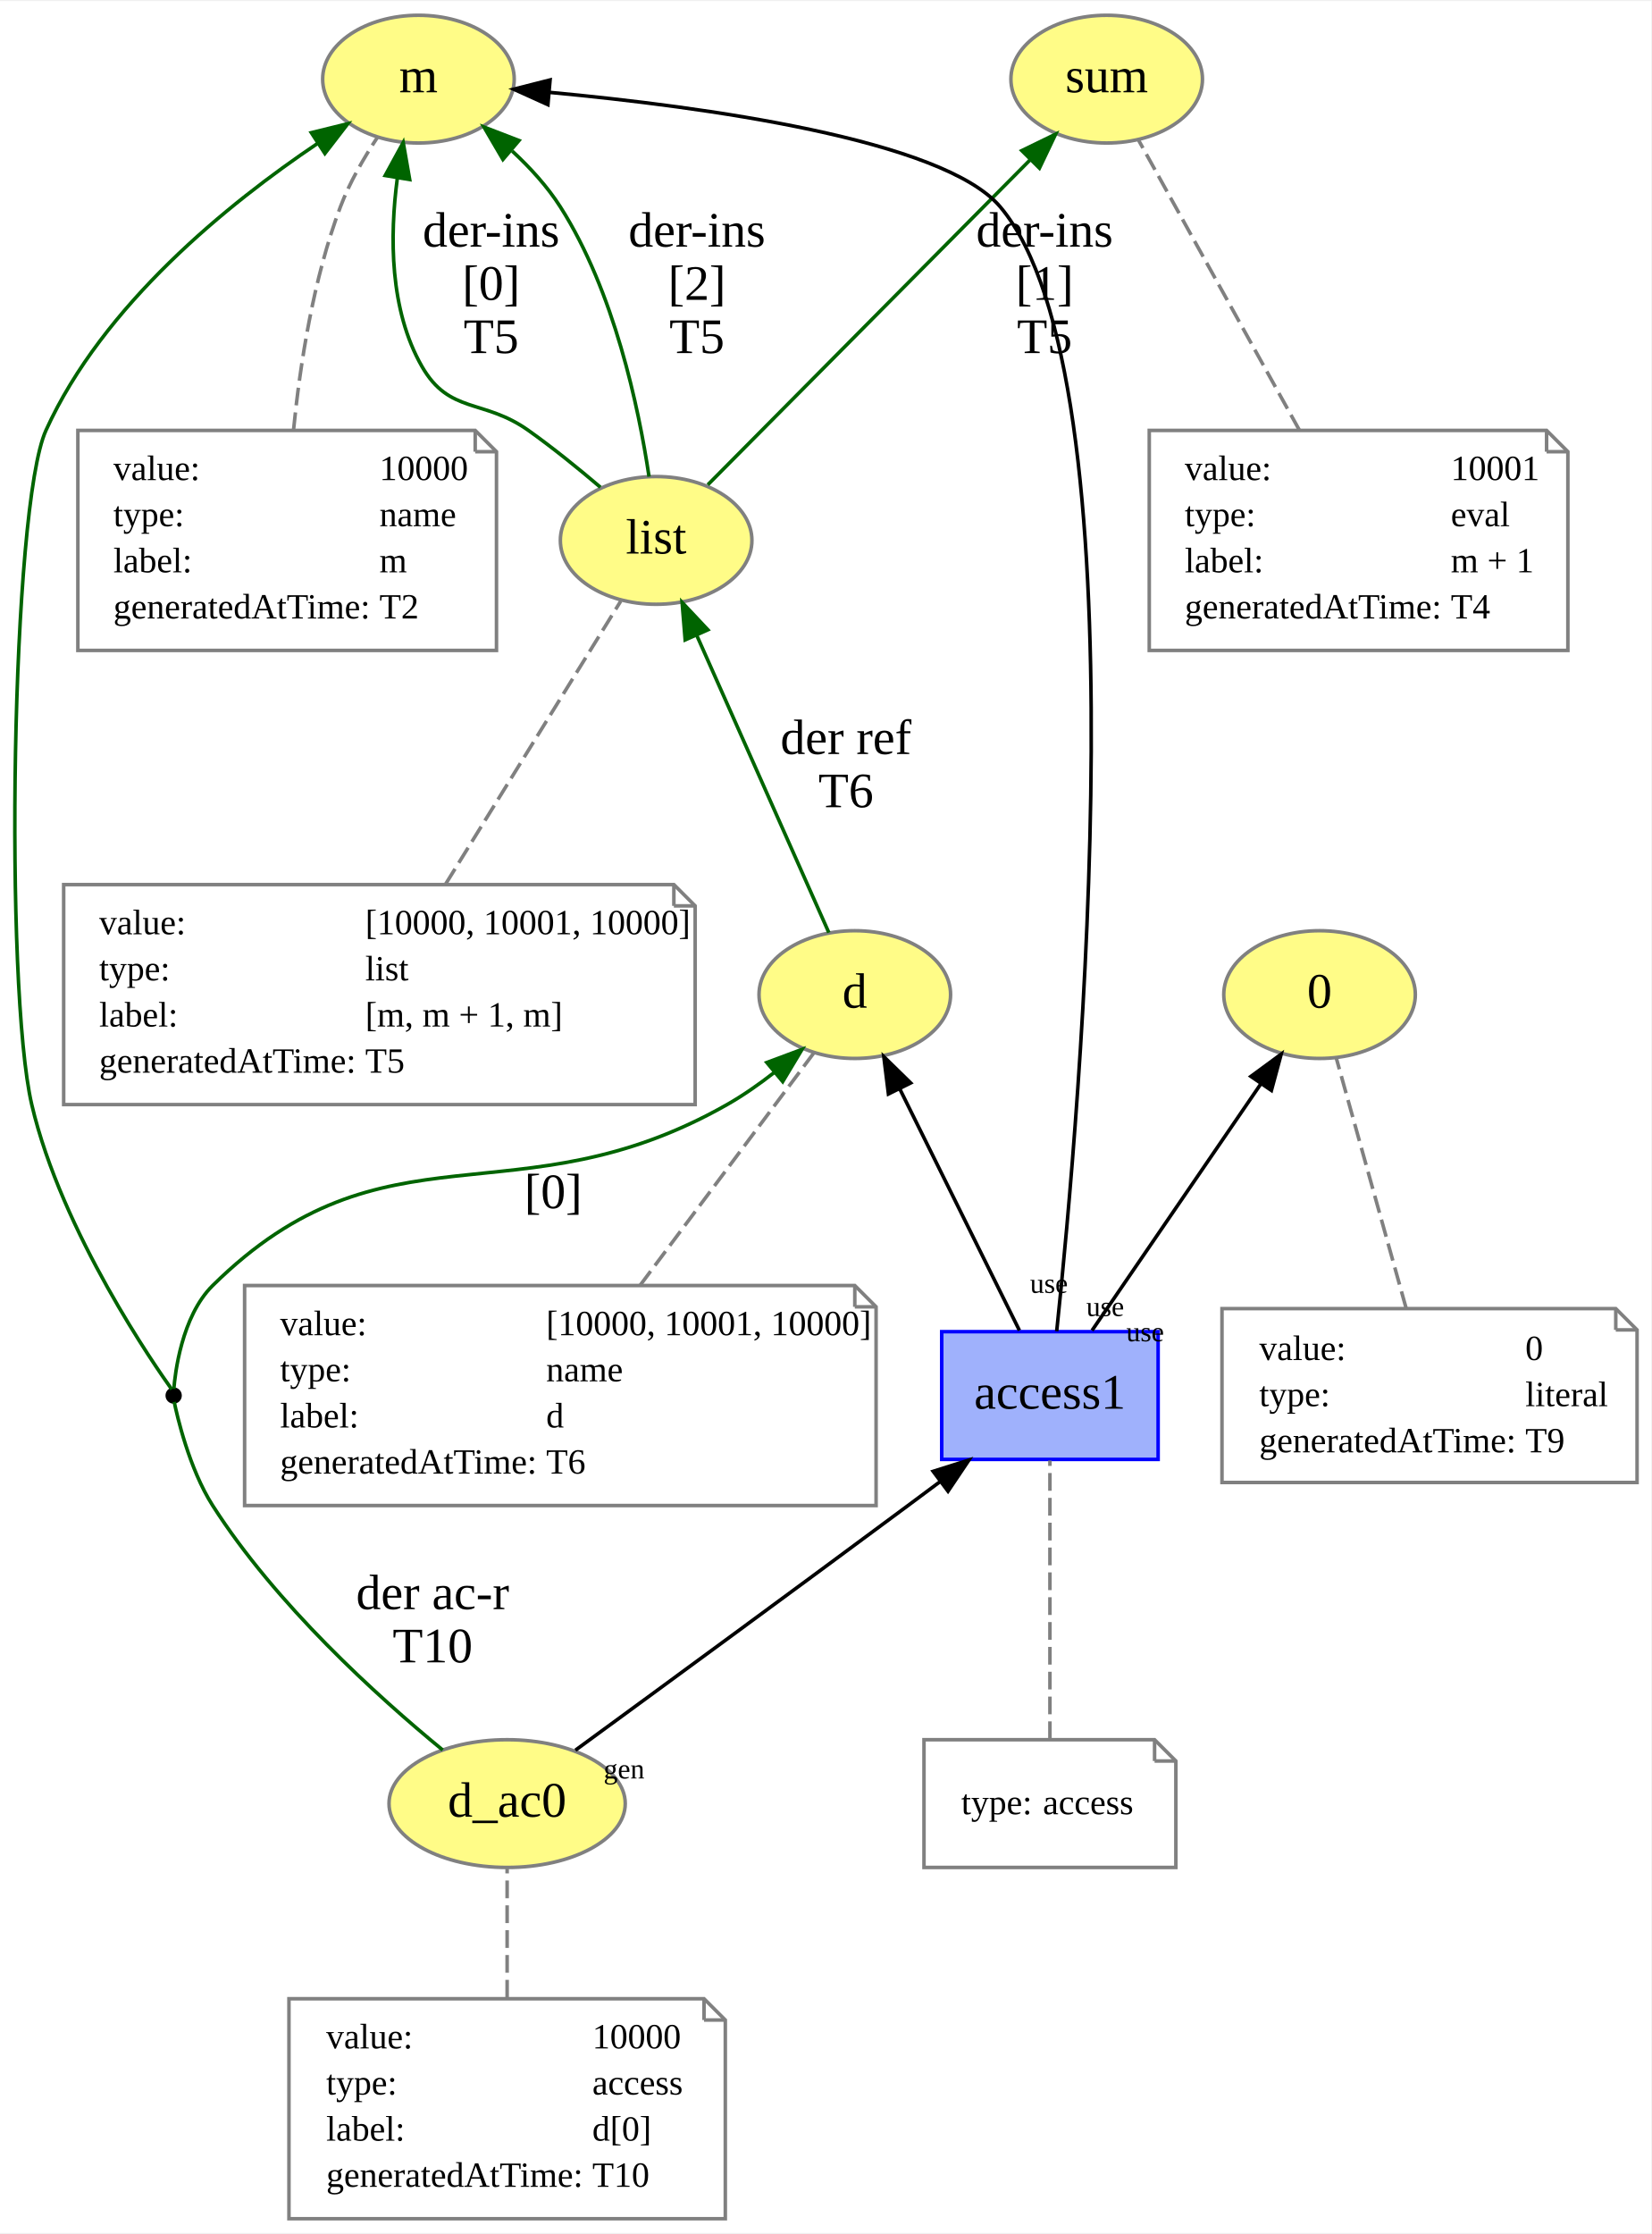
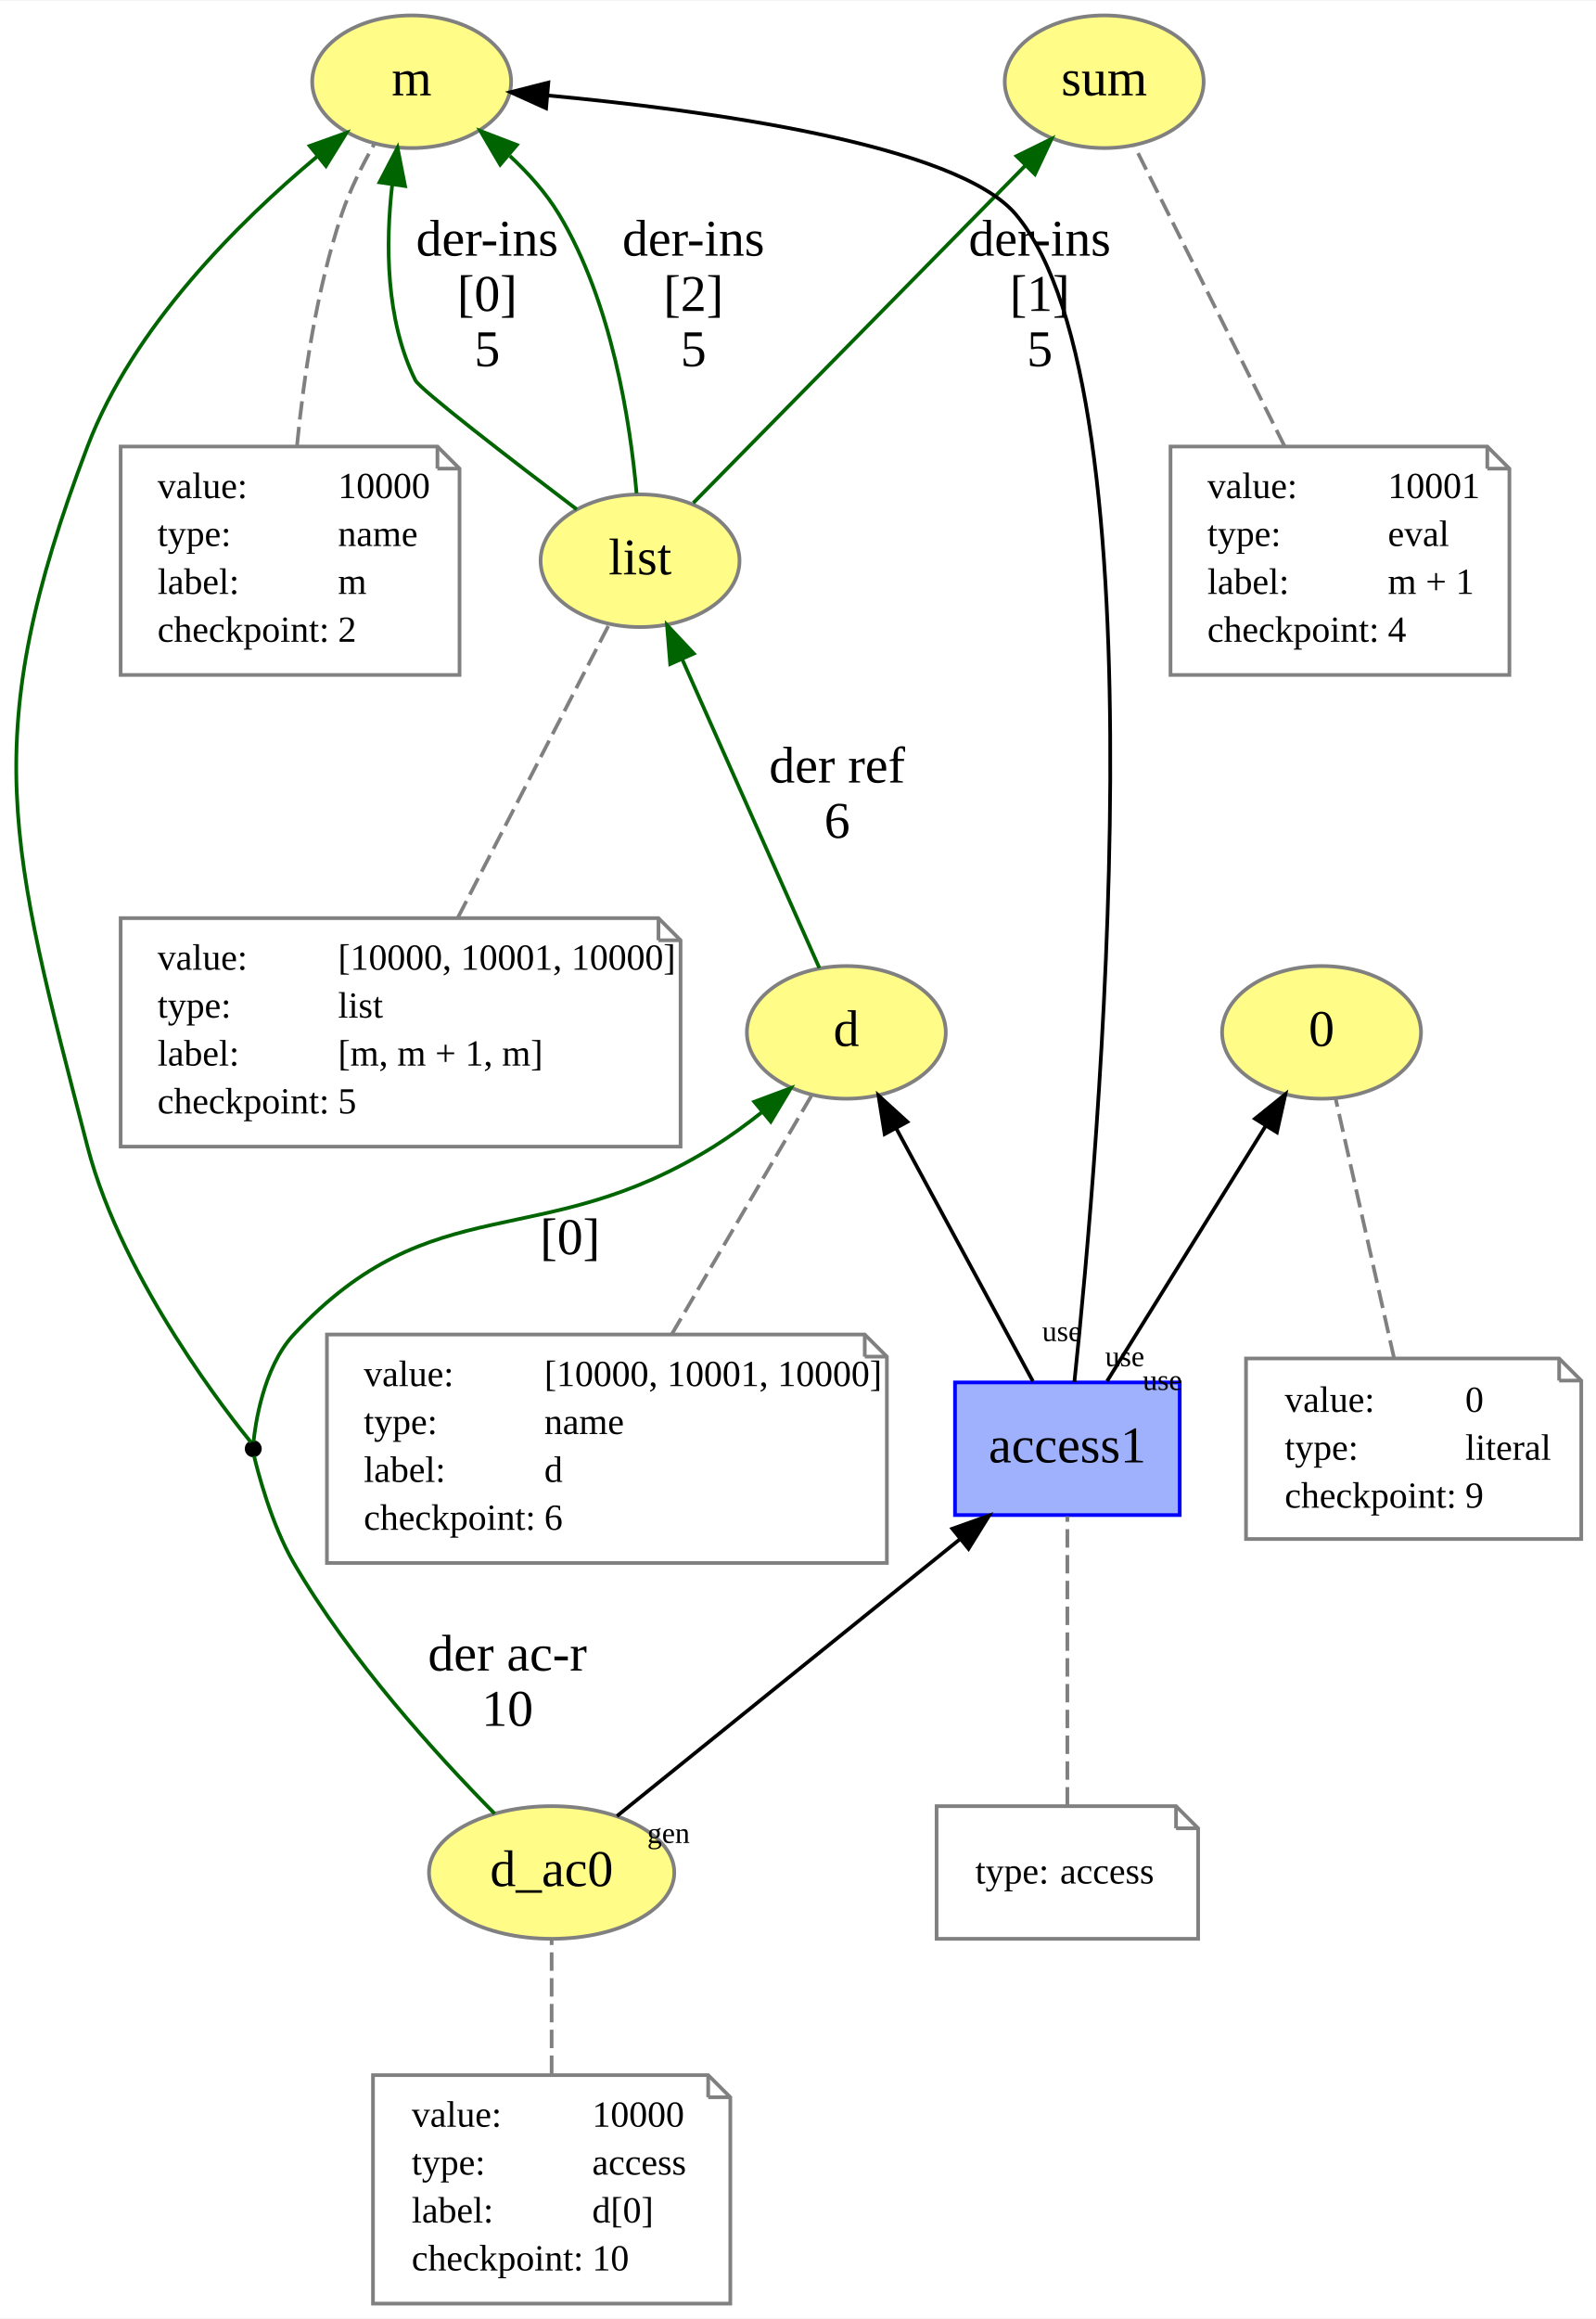
- <svg xmlns="http://www.w3.org/2000/svg" xmlns:xlink="http://www.w3.org/1999/xlink" width="465pt" height="629pt" viewBox="0.00 0.00 465.45 629.00">
+ <svg xmlns="http://www.w3.org/2000/svg" xmlns:xlink="http://www.w3.org/1999/xlink" width="433pt" height="629pt" viewBox="0.00 0.00 433.25 629.00">
  <g id="graph0" class="graph" transform="scale(1 1) rotate(0) translate(4 625)">
-     <polygon fill="white" stroke="none" points="-4,4 -4,-625 461.448,-625 461.448,4 -4,4" />
+     <polygon fill="white" stroke="none" points="-4,4 -4,-625 429.249,-625 429.249,4 -4,4" />
    <g id="node1" class="node">
      <g id="a_node1">
        <a xlink:href="http://example.org/m" xlink:title="m">
-           <ellipse fill="#fffc87" stroke="#808080" cx="113.948" cy="-603" rx="27" ry="18" />
-           <text text-anchor="middle" x="113.948" y="-599.3" font-family="Times New Roman,serif" font-size="14.00">m</text>
+           <ellipse fill="#fffc87" stroke="#808080" cx="107.749" cy="-603" rx="27" ry="18" />
+           <text text-anchor="middle" x="107.749" y="-599.3" font-family="Times New Roman,serif" font-size="14.00">m</text>
        </a>
      </g>
    </g>
    <g id="node2" class="node">
-       <polygon fill="none" stroke="gray" points="129.948,-504 17.948,-504 17.948,-442 135.948,-442 135.948,-498 129.948,-504" />
-       <polyline fill="none" stroke="gray" points="129.948,-504 129.948,-498 " />
-       <polyline fill="none" stroke="gray" points="135.948,-498 129.948,-498 " />
-       <text text-anchor="start" x="27.948" y="-490" font-family="Times New Roman,serif" font-size="10.00">value:</text>
-       <text text-anchor="start" x="102.948" y="-490" font-family="Times New Roman,serif" font-size="10.00">10000</text>
-       <text text-anchor="start" x="27.948" y="-477" font-family="Times New Roman,serif" font-size="10.00">type:</text>
-       <text text-anchor="start" x="102.948" y="-477" font-family="Times New Roman,serif" font-size="10.00">name</text>
-       <text text-anchor="start" x="27.948" y="-464" font-family="Times New Roman,serif" font-size="10.00">label:</text>
-       <text text-anchor="start" x="102.948" y="-464" font-family="Times New Roman,serif" font-size="10.00">m</text>
-       <text text-anchor="start" x="27.948" y="-451" font-family="Times New Roman,serif" font-size="10.00">generatedAtTime:</text>
-       <text text-anchor="start" x="102.948" y="-451" font-family="Times New Roman,serif" font-size="10.00">T2</text>
+       <polygon fill="none" stroke="gray" points="114.749,-504 28.749,-504 28.749,-442 120.749,-442 120.749,-498 114.749,-504" />
+       <polyline fill="none" stroke="gray" points="114.749,-504 114.749,-498 " />
+       <polyline fill="none" stroke="gray" points="120.749,-498 114.749,-498 " />
+       <text text-anchor="start" x="38.749" y="-490" font-family="Times New Roman,serif" font-size="10.00">value:</text>
+       <text text-anchor="start" x="87.749" y="-490" font-family="Times New Roman,serif" font-size="10.00">10000</text>
+       <text text-anchor="start" x="38.749" y="-477" font-family="Times New Roman,serif" font-size="10.00">type:</text>
+       <text text-anchor="start" x="87.749" y="-477" font-family="Times New Roman,serif" font-size="10.00">name</text>
+       <text text-anchor="start" x="38.749" y="-464" font-family="Times New Roman,serif" font-size="10.00">label:</text>
+       <text text-anchor="start" x="87.749" y="-464" font-family="Times New Roman,serif" font-size="10.00">m</text>
+       <text text-anchor="start" x="38.749" y="-451" font-family="Times New Roman,serif" font-size="10.00">checkpoint:</text>
+       <text text-anchor="start" x="87.749" y="-451" font-family="Times New Roman,serif" font-size="10.00">2</text>
    </g>
    <g id="edge1" class="edge">
-       <path fill="none" stroke="gray" stroke-dasharray="5,2" d="M78.736,-504.103C80.582,-522.705 84.332,-546.8 91.948,-567 94.531,-573.85 98.548,-580.798 102.446,-586.678" />
+       <path fill="none" stroke="gray" stroke-dasharray="5,2" d="M76.641,-504.36C78.445,-522.842 81.952,-546.719 88.749,-567 90.946,-573.556 94.326,-580.33 97.629,-586.152" />
    </g>
    <g id="node3" class="node">
      <g id="a_node3">
        <a xlink:href="http://example.org/sum" xlink:title="sum">
-           <ellipse fill="#fffc87" stroke="#808080" cx="307.948" cy="-603" rx="27" ry="18" />
-           <text text-anchor="middle" x="307.948" y="-599.3" font-family="Times New Roman,serif" font-size="14.00">sum</text>
+           <ellipse fill="#fffc87" stroke="#808080" cx="295.749" cy="-603" rx="27" ry="18" />
+           <text text-anchor="middle" x="295.749" y="-599.3" font-family="Times New Roman,serif" font-size="14.00">sum</text>
        </a>
      </g>
    </g>
    <g id="node4" class="node">
-       <polygon fill="none" stroke="gray" points="431.948,-504 319.948,-504 319.948,-442 437.948,-442 437.948,-498 431.948,-504" />
-       <polyline fill="none" stroke="gray" points="431.948,-504 431.948,-498 " />
-       <polyline fill="none" stroke="gray" points="437.948,-498 431.948,-498 " />
-       <text text-anchor="start" x="329.948" y="-490" font-family="Times New Roman,serif" font-size="10.00">value:</text>
-       <text text-anchor="start" x="404.948" y="-490" font-family="Times New Roman,serif" font-size="10.00">10001</text>
-       <text text-anchor="start" x="329.948" y="-477" font-family="Times New Roman,serif" font-size="10.00">type:</text>
-       <text text-anchor="start" x="404.948" y="-477" font-family="Times New Roman,serif" font-size="10.00">eval</text>
-       <text text-anchor="start" x="329.948" y="-464" font-family="Times New Roman,serif" font-size="10.00">label:</text>
-       <text text-anchor="start" x="404.948" y="-464" font-family="Times New Roman,serif" font-size="10.00">m + 1</text>
-       <text text-anchor="start" x="329.948" y="-451" font-family="Times New Roman,serif" font-size="10.00">generatedAtTime:</text>
-       <text text-anchor="start" x="404.948" y="-451" font-family="Times New Roman,serif" font-size="10.00">T4</text>
+       <polygon fill="none" stroke="gray" points="399.749,-504 313.749,-504 313.749,-442 405.749,-442 405.749,-498 399.749,-504" />
+       <polyline fill="none" stroke="gray" points="399.749,-504 399.749,-498 " />
+       <polyline fill="none" stroke="gray" points="405.749,-498 399.749,-498 " />
+       <text text-anchor="start" x="323.749" y="-490" font-family="Times New Roman,serif" font-size="10.00">value:</text>
+       <text text-anchor="start" x="372.749" y="-490" font-family="Times New Roman,serif" font-size="10.00">10001</text>
+       <text text-anchor="start" x="323.749" y="-477" font-family="Times New Roman,serif" font-size="10.00">type:</text>
+       <text text-anchor="start" x="372.749" y="-477" font-family="Times New Roman,serif" font-size="10.00">eval</text>
+       <text text-anchor="start" x="323.749" y="-464" font-family="Times New Roman,serif" font-size="10.00">label:</text>
+       <text text-anchor="start" x="372.749" y="-464" font-family="Times New Roman,serif" font-size="10.00">m + 1</text>
+       <text text-anchor="start" x="323.749" y="-451" font-family="Times New Roman,serif" font-size="10.00">checkpoint:</text>
+       <text text-anchor="start" x="372.749" y="-451" font-family="Times New Roman,serif" font-size="10.00">4</text>
    </g>
    <g id="edge2" class="edge">
-       <path fill="none" stroke="gray" stroke-dasharray="5,2" d="M362.302,-504.01C348.12,-529.577 328.284,-565.339 316.912,-585.84" />
+       <path fill="none" stroke="gray" stroke-dasharray="5,2" d="M344.744,-504.01C332.034,-529.429 314.286,-564.926 304.007,-585.483" />
    </g>
    <g id="node5" class="node">
      <g id="a_node5">
        <a xlink:href="http://example.org/list" xlink:title="list">
-           <ellipse fill="#fffc87" stroke="#808080" cx="180.948" cy="-473" rx="27" ry="18" />
-           <text text-anchor="middle" x="180.948" y="-469.3" font-family="Times New Roman,serif" font-size="14.00">list</text>
+           <ellipse fill="#fffc87" stroke="#808080" cx="169.749" cy="-473" rx="27" ry="18" />
+           <text text-anchor="middle" x="169.749" y="-469.3" font-family="Times New Roman,serif" font-size="14.00">list</text>
        </a>
      </g>
    </g>
    <g id="edge4" class="edge">
-       <path fill="none" stroke="darkgreen" d="M165.24,-487.988C159.081,-493.231 151.846,-499.1 144.948,-504 132.271,-513.004 122.693,-508.517 114.948,-522 105.81,-537.907 105.835,-558.693 108,-575.091" />
-       <polygon fill="darkgreen" stroke="darkgreen" points="104.576,-575.84 109.657,-585.137 111.483,-574.701 104.576,-575.84" />
-       <text text-anchor="middle" x="134.448" y="-555.8" font-family="Times New Roman,serif" font-size="14.00">der-ins</text>
-       <text text-anchor="middle" x="134.448" y="-540.8" font-family="Times New Roman,serif" font-size="14.00">[0]</text>
-       <text text-anchor="middle" x="134.448" y="-525.8" font-family="Times New Roman,serif" font-size="14.00">T5</text>
+       <path fill="none" stroke="darkgreen" d="M152.571,-486.939C134.964,-500.288 109.978,-519.507 108.749,-522 100.683,-538.349 100.625,-558.963 102.484,-575.17" />
+       <polygon fill="darkgreen" stroke="darkgreen" points="99.024,-575.699 103.917,-585.096 105.952,-574.698 99.024,-575.699" />
+       <text text-anchor="middle" x="128.249" y="-555.8" font-family="Times New Roman,serif" font-size="14.00">der-ins</text>
+       <text text-anchor="middle" x="128.249" y="-540.8" font-family="Times New Roman,serif" font-size="14.00">[0]</text>
+       <text text-anchor="middle" x="128.249" y="-525.8" font-family="Times New Roman,serif" font-size="14.00">5</text>
    </g>
    <g id="edge6" class="edge">
-       <path fill="none" stroke="darkgreen" d="M178.95,-490.968C176.01,-510.571 169.125,-543.179 153.948,-567 150.304,-572.72 145.455,-578.041 140.393,-582.72" />
-       <polygon fill="darkgreen" stroke="darkgreen" points="137.759,-580.365 132.407,-589.509 142.293,-585.698 137.759,-580.365" />
-       <text text-anchor="middle" x="192.448" y="-555.8" font-family="Times New Roman,serif" font-size="14.00">der-ins</text>
-       <text text-anchor="middle" x="192.448" y="-540.8" font-family="Times New Roman,serif" font-size="14.00">[2]</text>
-       <text text-anchor="middle" x="192.448" y="-525.8" font-family="Times New Roman,serif" font-size="14.00">T5</text>
+       <path fill="none" stroke="darkgreen" d="M168.804,-491.3C167.051,-510.921 162.045,-543.265 147.749,-567 144.249,-572.81 139.462,-578.169 134.415,-582.856" />
+       <polygon fill="darkgreen" stroke="darkgreen" points="131.78,-580.502 126.418,-589.639 136.308,-585.84 131.78,-580.502" />
+       <text text-anchor="middle" x="184.249" y="-555.8" font-family="Times New Roman,serif" font-size="14.00">der-ins</text>
+       <text text-anchor="middle" x="184.249" y="-540.8" font-family="Times New Roman,serif" font-size="14.00">[2]</text>
+       <text text-anchor="middle" x="184.249" y="-525.8" font-family="Times New Roman,serif" font-size="14.00">5</text>
    </g>
    <g id="edge5" class="edge">
-       <path fill="none" stroke="darkgreen" d="M195.517,-488.683C217.813,-511.156 260.533,-554.212 286.413,-580.296" />
-       <polygon fill="darkgreen" stroke="darkgreen" points="284.021,-582.854 293.549,-587.488 288.991,-577.924 284.021,-582.854" />
-       <text text-anchor="middle" x="290.448" y="-555.8" font-family="Times New Roman,serif" font-size="14.00">der-ins</text>
-       <text text-anchor="middle" x="290.448" y="-540.8" font-family="Times New Roman,serif" font-size="14.00">[1]</text>
-       <text text-anchor="middle" x="290.448" y="-525.8" font-family="Times New Roman,serif" font-size="14.00">T5</text>
+       <path fill="none" stroke="darkgreen" d="M184.203,-488.683C206.324,-511.156 248.707,-554.212 274.384,-580.296" />
+       <polygon fill="darkgreen" stroke="darkgreen" points="271.954,-582.817 281.464,-587.488 276.943,-577.906 271.954,-582.817" />
+       <text text-anchor="middle" x="278.249" y="-555.8" font-family="Times New Roman,serif" font-size="14.00">der-ins</text>
+       <text text-anchor="middle" x="278.249" y="-540.8" font-family="Times New Roman,serif" font-size="14.00">[1]</text>
+       <text text-anchor="middle" x="278.249" y="-525.8" font-family="Times New Roman,serif" font-size="14.00">5</text>
    </g>
    <g id="node6" class="node">
-       <polygon fill="none" stroke="gray" points="185.948,-376 13.948,-376 13.948,-314 191.948,-314 191.948,-370 185.948,-376" />
-       <polyline fill="none" stroke="gray" points="185.948,-376 185.948,-370 " />
-       <polyline fill="none" stroke="gray" points="191.948,-370 185.948,-370 " />
-       <text text-anchor="start" x="23.948" y="-362" font-family="Times New Roman,serif" font-size="10.00">value:</text>
-       <text text-anchor="start" x="98.948" y="-362" font-family="Times New Roman,serif" font-size="10.00">[10000, 10001, 10000]</text>
-       <text text-anchor="start" x="23.948" y="-349" font-family="Times New Roman,serif" font-size="10.00">type:</text>
-       <text text-anchor="start" x="98.948" y="-349" font-family="Times New Roman,serif" font-size="10.00">list</text>
-       <text text-anchor="start" x="23.948" y="-336" font-family="Times New Roman,serif" font-size="10.00">label:</text>
-       <text text-anchor="start" x="98.948" y="-336" font-family="Times New Roman,serif" font-size="10.00">[m, m + 1, m]</text>
-       <text text-anchor="start" x="23.948" y="-323" font-family="Times New Roman,serif" font-size="10.00">generatedAtTime:</text>
-       <text text-anchor="start" x="98.948" y="-323" font-family="Times New Roman,serif" font-size="10.00">T5</text>
+       <polygon fill="none" stroke="gray" points="174.749,-376 28.749,-376 28.749,-314 180.749,-314 180.749,-370 174.749,-376" />
+       <polyline fill="none" stroke="gray" points="174.749,-376 174.749,-370 " />
+       <polyline fill="none" stroke="gray" points="180.749,-370 174.749,-370 " />
+       <text text-anchor="start" x="38.749" y="-362" font-family="Times New Roman,serif" font-size="10.00">value:</text>
+       <text text-anchor="start" x="87.749" y="-362" font-family="Times New Roman,serif" font-size="10.00">[10000, 10001, 10000]</text>
+       <text text-anchor="start" x="38.749" y="-349" font-family="Times New Roman,serif" font-size="10.00">type:</text>
+       <text text-anchor="start" x="87.749" y="-349" font-family="Times New Roman,serif" font-size="10.00">list</text>
+       <text text-anchor="start" x="38.749" y="-336" font-family="Times New Roman,serif" font-size="10.00">label:</text>
+       <text text-anchor="start" x="87.749" y="-336" font-family="Times New Roman,serif" font-size="10.00">[m, m + 1, m]</text>
+       <text text-anchor="start" x="38.749" y="-323" font-family="Times New Roman,serif" font-size="10.00">checkpoint:</text>
+       <text text-anchor="start" x="87.749" y="-323" font-family="Times New Roman,serif" font-size="10.00">5</text>
    </g>
    <g id="edge3" class="edge">
-       <path fill="none" stroke="gray" stroke-dasharray="5,2" d="M121.631,-376.18C137.135,-401.225 158.582,-435.87 170.988,-455.91" />
+       <path fill="none" stroke="gray" stroke-dasharray="5,2" d="M120.318,-376.18C133.163,-401.079 150.903,-435.468 161.267,-455.559" />
    </g>
    <g id="node7" class="node">
      <g id="a_node7">
        <a xlink:href="http://example.org/d" xlink:title="d">
-           <ellipse fill="#fffc87" stroke="#808080" cx="236.948" cy="-345" rx="27" ry="18" />
-           <text text-anchor="middle" x="236.948" y="-341.3" font-family="Times New Roman,serif" font-size="14.00">d</text>
+           <ellipse fill="#fffc87" stroke="#808080" cx="225.749" cy="-345" rx="27" ry="18" />
+           <text text-anchor="middle" x="225.749" y="-341.3" font-family="Times New Roman,serif" font-size="14.00">d</text>
        </a>
      </g>
    </g>
    <g id="edge8" class="edge">
-       <path fill="none" stroke="darkgreen" d="M229.627,-362.472C220.152,-383.79 203.54,-421.167 192.392,-446.251" />
-       <polygon fill="darkgreen" stroke="darkgreen" points="189.134,-444.964 188.271,-455.524 195.531,-447.807 189.134,-444.964" />
-       <text text-anchor="middle" x="234.448" y="-412.8" font-family="Times New Roman,serif" font-size="14.00">der ref</text>
-       <text text-anchor="middle" x="234.448" y="-397.8" font-family="Times New Roman,serif" font-size="14.00">T6</text>
+       <path fill="none" stroke="darkgreen" d="M218.428,-362.472C208.953,-383.79 192.341,-421.167 181.193,-446.251" />
+       <polygon fill="darkgreen" stroke="darkgreen" points="177.935,-444.964 177.072,-455.524 184.331,-447.807 177.935,-444.964" />
+       <text text-anchor="middle" x="223.249" y="-412.8" font-family="Times New Roman,serif" font-size="14.00">der ref</text>
+       <text text-anchor="middle" x="223.249" y="-397.8" font-family="Times New Roman,serif" font-size="14.00">6</text>
    </g>
    <g id="node8" class="node">
-       <polygon fill="none" stroke="gray" points="236.948,-263 64.948,-263 64.948,-201 242.948,-201 242.948,-257 236.948,-263" />
-       <polyline fill="none" stroke="gray" points="236.948,-263 236.948,-257 " />
-       <polyline fill="none" stroke="gray" points="242.948,-257 236.948,-257 " />
-       <text text-anchor="start" x="74.948" y="-249" font-family="Times New Roman,serif" font-size="10.00">value:</text>
-       <text text-anchor="start" x="149.948" y="-249" font-family="Times New Roman,serif" font-size="10.00">[10000, 10001, 10000]</text>
-       <text text-anchor="start" x="74.948" y="-236" font-family="Times New Roman,serif" font-size="10.00">type:</text>
-       <text text-anchor="start" x="149.948" y="-236" font-family="Times New Roman,serif" font-size="10.00">name</text>
-       <text text-anchor="start" x="74.948" y="-223" font-family="Times New Roman,serif" font-size="10.00">label:</text>
-       <text text-anchor="start" x="149.948" y="-223" font-family="Times New Roman,serif" font-size="10.00">d</text>
-       <text text-anchor="start" x="74.948" y="-210" font-family="Times New Roman,serif" font-size="10.00">generatedAtTime:</text>
-       <text text-anchor="start" x="149.948" y="-210" font-family="Times New Roman,serif" font-size="10.00">T6</text>
+       <polygon fill="none" stroke="gray" points="230.749,-263 84.749,-263 84.749,-201 236.749,-201 236.749,-257 230.749,-263" />
+       <polyline fill="none" stroke="gray" points="230.749,-263 230.749,-257 " />
+       <polyline fill="none" stroke="gray" points="236.749,-257 230.749,-257 " />
+       <text text-anchor="start" x="94.749" y="-249" font-family="Times New Roman,serif" font-size="10.00">value:</text>
+       <text text-anchor="start" x="143.749" y="-249" font-family="Times New Roman,serif" font-size="10.00">[10000, 10001, 10000]</text>
+       <text text-anchor="start" x="94.749" y="-236" font-family="Times New Roman,serif" font-size="10.00">type:</text>
+       <text text-anchor="start" x="143.749" y="-236" font-family="Times New Roman,serif" font-size="10.00">name</text>
+       <text text-anchor="start" x="94.749" y="-223" font-family="Times New Roman,serif" font-size="10.00">label:</text>
+       <text text-anchor="start" x="143.749" y="-223" font-family="Times New Roman,serif" font-size="10.00">d</text>
+       <text text-anchor="start" x="94.749" y="-210" font-family="Times New Roman,serif" font-size="10.00">checkpoint:</text>
+       <text text-anchor="start" x="143.749" y="-210" font-family="Times New Roman,serif" font-size="10.00">6</text>
    </g>
    <g id="edge7" class="edge">
-       <path fill="none" stroke="gray" stroke-dasharray="5,2" d="M176.409,-263.038C192.252,-284.226 212.822,-311.735 225.443,-328.614" />
+       <path fill="none" stroke="gray" stroke-dasharray="5,2" d="M178.339,-263.038C190.596,-283.969 206.465,-311.069 216.377,-327.996" />
    </g>
    <g id="node9" class="node">
      <g id="a_node9">
        <a xlink:href="http://example.org/0" xlink:title="0">
-           <ellipse fill="#fffc87" stroke="#808080" cx="367.948" cy="-345" rx="27" ry="18" />
-           <text text-anchor="middle" x="367.948" y="-341.3" font-family="Times New Roman,serif" font-size="14.00">0</text>
+           <ellipse fill="#fffc87" stroke="#808080" cx="354.749" cy="-345" rx="27" ry="18" />
+           <text text-anchor="middle" x="354.749" y="-341.3" font-family="Times New Roman,serif" font-size="14.00">0</text>
        </a>
      </g>
    </g>
    <g id="node10" class="node">
-       <polygon fill="none" stroke="gray" points="451.448,-256.5 340.448,-256.5 340.448,-207.5 457.448,-207.5 457.448,-250.5 451.448,-256.5" />
-       <polyline fill="none" stroke="gray" points="451.448,-256.5 451.448,-250.5 " />
-       <polyline fill="none" stroke="gray" points="457.448,-250.5 451.448,-250.5 " />
-       <text text-anchor="start" x="350.948" y="-242" font-family="Times New Roman,serif" font-size="10.00">value:</text>
-       <text text-anchor="start" x="425.948" y="-242" font-family="Times New Roman,serif" font-size="10.00">0</text>
-       <text text-anchor="start" x="350.948" y="-229" font-family="Times New Roman,serif" font-size="10.00">type:</text>
-       <text text-anchor="start" x="425.948" y="-229" font-family="Times New Roman,serif" font-size="10.00">literal</text>
-       <text text-anchor="start" x="350.948" y="-216" font-family="Times New Roman,serif" font-size="10.00">generatedAtTime:</text>
-       <text text-anchor="start" x="425.948" y="-216" font-family="Times New Roman,serif" font-size="10.00">T9</text>
+       <polygon fill="none" stroke="gray" points="419.249,-256.5 334.249,-256.5 334.249,-207.5 425.249,-207.5 425.249,-250.5 419.249,-256.5" />
+       <polyline fill="none" stroke="gray" points="419.249,-256.5 419.249,-250.5 " />
+       <polyline fill="none" stroke="gray" points="425.249,-250.5 419.249,-250.5 " />
+       <text text-anchor="start" x="344.749" y="-242" font-family="Times New Roman,serif" font-size="10.00">value:</text>
+       <text text-anchor="start" x="393.749" y="-242" font-family="Times New Roman,serif" font-size="10.00">0</text>
+       <text text-anchor="start" x="344.749" y="-229" font-family="Times New Roman,serif" font-size="10.00">type:</text>
+       <text text-anchor="start" x="393.749" y="-229" font-family="Times New Roman,serif" font-size="10.00">literal</text>
+       <text text-anchor="start" x="344.749" y="-216" font-family="Times New Roman,serif" font-size="10.00">checkpoint:</text>
+       <text text-anchor="start" x="393.749" y="-216" font-family="Times New Roman,serif" font-size="10.00">9</text>
    </g>
    <g id="edge9" class="edge">
-       <path fill="none" stroke="gray" stroke-dasharray="5,2" d="M392.374,-256.54C386.473,-277.668 377.955,-308.17 372.694,-327.006" />
+       <path fill="none" stroke="gray" stroke-dasharray="5,2" d="M374.447,-256.54C369.688,-277.668 362.819,-308.17 358.576,-327.006" />
    </g>
    <g id="node11" class="node">
      <g id="a_node11">
        <a xlink:href="http://example.org/d_ac0" xlink:title="d_ac0">
-           <ellipse fill="#fffc87" stroke="#808080" cx="138.948" cy="-117" rx="33.295" ry="18" />
-           <text text-anchor="middle" x="138.948" y="-113.3" font-family="Times New Roman,serif" font-size="14.00">d_ac0</text>
+           <ellipse fill="#fffc87" stroke="#808080" cx="145.749" cy="-117" rx="33.295" ry="18" />
+           <text text-anchor="middle" x="145.749" y="-113.3" font-family="Times New Roman,serif" font-size="14.00">d_ac0</text>
        </a>
      </g>
    </g>
    <g id="node13" class="node">
      <g id="a_node13">
        <a xlink:href="http://example.org/access1" xlink:title="access1">
-           <polygon fill="#9fb1fc" stroke="#0000ff" points="322.448,-250 261.448,-250 261.448,-214 322.448,-214 322.448,-250" />
-           <text text-anchor="middle" x="291.948" y="-228.3" font-family="Times New Roman,serif" font-size="14.00">access1</text>
-         </a>
-       </g>
+           <polygon fill="#9fb1fc" stroke="#0000ff" points="316.249,-250 255.249,-250 255.249,-214 316.249,-214 316.249,-250" />
+           <text text-anchor="middle" x="285.749" y="-228.3" font-family="Times New Roman,serif" font-size="14.00">access1</text>
+         </a>
+       </g>
+     </g>
+     <g id="edge18" class="edge">
+       <path fill="none" stroke="black" d="M163.48,-132.312C186.919,-151.23 228.522,-184.81 256.614,-207.484" />
+       <polygon fill="black" stroke="black" points="254.527,-210.298 264.507,-213.855 258.924,-204.851 254.527,-210.298" />
+       <text text-anchor="middle" x="177.475" y="-125.014" font-family="Times New Roman,serif" font-size="8.00">gen</text>
+     </g>
+     <g id="node15" class="node">
+       <ellipse fill="black" stroke="black" cx="64.749" cy="-232" rx="1.8" ry="1.8" />
+     </g>
+     <g id="edge14" class="edge">
+       <path fill="none" stroke="darkgreen" d="M130.28,-132.964C114.745,-148.692 90.987,-174.754 75.749,-201 69.621,-211.554 65.901,-226.124 64.977,-230.013" />
+       <text text-anchor="middle" x="133.749" y="-171.8" font-family="Times New Roman,serif" font-size="14.00">der ac-r</text>
+       <text text-anchor="middle" x="133.749" y="-156.8" font-family="Times New Roman,serif" font-size="14.00">10</text>
+     </g>
+     <g id="node12" class="node">
+       <polygon fill="none" stroke="gray" points="188.249,-62 97.249,-62 97.249,-0 194.249,-0 194.249,-56 188.249,-62" />
+       <polyline fill="none" stroke="gray" points="188.249,-62 188.249,-56 " />
+       <polyline fill="none" stroke="gray" points="194.249,-56 188.249,-56 " />
+       <text text-anchor="start" x="107.749" y="-48" font-family="Times New Roman,serif" font-size="10.00">value:</text>
+       <text text-anchor="start" x="156.749" y="-48" font-family="Times New Roman,serif" font-size="10.00">10000</text>
+       <text text-anchor="start" x="107.749" y="-35" font-family="Times New Roman,serif" font-size="10.00">type:</text>
+       <text text-anchor="start" x="156.749" y="-35" font-family="Times New Roman,serif" font-size="10.00">access</text>
+       <text text-anchor="start" x="107.749" y="-22" font-family="Times New Roman,serif" font-size="10.00">label:</text>
+       <text text-anchor="start" x="156.749" y="-22" font-family="Times New Roman,serif" font-size="10.00">d[0]</text>
+       <text text-anchor="start" x="107.749" y="-9" font-family="Times New Roman,serif" font-size="10.00">checkpoint:</text>
+       <text text-anchor="start" x="156.749" y="-9" font-family="Times New Roman,serif" font-size="10.00">10</text>
+     </g>
+     <g id="edge10" class="edge">
+       <path fill="none" stroke="gray" stroke-dasharray="5,2" d="M145.749,-62.326C145.749,-74.544 145.749,-88.195 145.749,-98.672" />
+     </g>
+     <g id="edge17" class="edge">
+       <path fill="none" stroke="black" d="M287.657,-250.118C294.102,-311.402 312.467,-518.776 271.749,-567 255.698,-586.009 187.983,-595.236 144.741,-599.27" />
+       <polygon fill="black" stroke="black" points="144.241,-595.801 134.587,-600.165 144.855,-602.774 144.241,-595.801" />
+       <text text-anchor="middle" x="301.322" y="-254.404" font-family="Times New Roman,serif" font-size="8.00">use</text>
+     </g>
+     <g id="edge12" class="edge">
+       <path fill="none" stroke="black" d="M276.374,-250.344C266.427,-268.745 250.618,-297.991 239.313,-318.906" />
+       <polygon fill="black" stroke="black" points="236.15,-317.398 234.473,-327.86 242.307,-320.727 236.15,-317.398" />
+       <text text-anchor="middle" x="284.235" y="-261.219" font-family="Times New Roman,serif" font-size="8.00">use</text>
+     </g>
+     <g id="edge13" class="edge">
+       <path fill="none" stroke="black" d="M296.53,-250.344C308.086,-268.934 326.523,-298.594 339.549,-319.548" />
+       <polygon fill="black" stroke="black" points="336.684,-321.569 344.936,-328.214 342.629,-317.874 336.684,-321.569" />
+       <text text-anchor="middle" x="311.522" y="-247.955" font-family="Times New Roman,serif" font-size="8.00">use</text>
+     </g>
+     <g id="node14" class="node">
+       <polygon fill="none" stroke="gray" points="315.249,-135 250.249,-135 250.249,-99 321.249,-99 321.249,-129 315.249,-135" />
+       <polyline fill="none" stroke="gray" points="315.249,-135 315.249,-129 " />
+       <polyline fill="none" stroke="gray" points="321.249,-129 315.249,-129 " />
+       <text text-anchor="start" x="260.749" y="-114" font-family="Times New Roman,serif" font-size="10.00">type:</text>
+       <text text-anchor="start" x="283.749" y="-114" font-family="Times New Roman,serif" font-size="10.00">access</text>
+     </g>
+     <g id="edge11" class="edge">
+       <path fill="none" stroke="gray" stroke-dasharray="5,2" d="M285.749,-135.162C285.749,-156.401 285.749,-192.363 285.749,-213.676" />
+     </g>
+     <g id="edge16" class="edge">
+       <path fill="none" stroke="darkgreen" d="M64.142,-233.733C59.48,-239.419 29.272,-277.249 19.749,-314 -1.433,-395.745 -10.261,-425.068 19.749,-504 32.088,-536.455 60.749,-564.887 82.029,-582.651" />
+       <polygon fill="darkgreen" stroke="darkgreen" points="80.081,-585.577 90.057,-589.145 84.484,-580.135 80.081,-585.577" />
    </g>
    <g id="edge15" class="edge">
-       <path fill="none" stroke="black" d="M158.185,-132.04C180.707,-148.499 219.111,-176.627 251.948,-201 254.91,-203.199 257.992,-205.494 261.071,-207.794" />
-       <polygon fill="black" stroke="black" points="259.029,-210.638 269.132,-213.827 263.223,-205.033 259.029,-210.638" />
-       <text text-anchor="middle" x="171.906" y="-124.08" font-family="Times New Roman,serif" font-size="8.00">gen</text>
-     </g>
-     <g id="node15" class="node">
-       <ellipse fill="black" stroke="black" cx="44.948" cy="-232" rx="1.8" ry="1.8" />
-     </g>
-     <g id="edge16" class="edge">
-       <path fill="none" stroke="darkgreen" d="M120.782,-132.1C102.236,-147.331 73.719,-173.178 55.948,-201 49.259,-211.472 45.854,-226.587 45.107,-230.202" />
-       <text text-anchor="middle" x="117.948" y="-171.8" font-family="Times New Roman,serif" font-size="14.00">der ac-r</text>
-       <text text-anchor="middle" x="117.948" y="-156.8" font-family="Times New Roman,serif" font-size="14.00">T10</text>
-     </g>
-     <g id="node12" class="node">
-       <polygon fill="none" stroke="gray" points="194.448,-62 77.448,-62 77.448,-0 200.448,-0 200.448,-56 194.448,-62" />
-       <polyline fill="none" stroke="gray" points="194.448,-62 194.448,-56 " />
-       <polyline fill="none" stroke="gray" points="200.448,-56 194.448,-56 " />
-       <text text-anchor="start" x="87.948" y="-48" font-family="Times New Roman,serif" font-size="10.00">value:</text>
-       <text text-anchor="start" x="162.948" y="-48" font-family="Times New Roman,serif" font-size="10.00">10000</text>
-       <text text-anchor="start" x="87.948" y="-35" font-family="Times New Roman,serif" font-size="10.00">type:</text>
-       <text text-anchor="start" x="162.948" y="-35" font-family="Times New Roman,serif" font-size="10.00">access</text>
-       <text text-anchor="start" x="87.948" y="-22" font-family="Times New Roman,serif" font-size="10.00">label:</text>
-       <text text-anchor="start" x="162.948" y="-22" font-family="Times New Roman,serif" font-size="10.00">d[0]</text>
-       <text text-anchor="start" x="87.948" y="-9" font-family="Times New Roman,serif" font-size="10.00">generatedAtTime:</text>
-       <text text-anchor="start" x="162.948" y="-9" font-family="Times New Roman,serif" font-size="10.00">T10</text>
-     </g>
-     <g id="edge10" class="edge">
-       <path fill="none" stroke="gray" stroke-dasharray="5,2" d="M138.948,-62.326C138.948,-74.544 138.948,-88.195 138.948,-98.672" />
-     </g>
-     <g id="edge14" class="edge">
-       <path fill="none" stroke="black" d="M293.856,-250.118C300.301,-311.402 318.667,-518.776 277.948,-567 261.898,-586.009 194.183,-595.236 150.94,-599.27" />
-       <polygon fill="black" stroke="black" points="150.44,-595.801 140.786,-600.165 151.055,-602.774 150.44,-595.801" />
-       <text text-anchor="middle" x="307.521" y="-254.404" font-family="Times New Roman,serif" font-size="8.00">use</text>
-     </g>
-     <g id="edge12" class="edge">
-       <path fill="none" stroke="black" d="M283.354,-250.344C274.33,-268.556 260.041,-297.394 249.701,-318.261" />
-       <polygon fill="black" stroke="black" points="246.426,-316.988 245.123,-327.502 252.699,-320.096 246.426,-316.988" />
-       <text text-anchor="middle" x="291.664" y="-260.932" font-family="Times New Roman,serif" font-size="8.00">use</text>
-     </g>
-     <g id="edge13" class="edge">
-       <path fill="none" stroke="black" d="M303.823,-250.344C316.608,-269.017 337.041,-298.86 351.399,-319.829" />
-       <polygon fill="black" stroke="black" points="348.602,-321.94 357.14,-328.214 354.378,-317.986 348.602,-321.94" />
-       <text text-anchor="middle" x="318.779" y="-247.293" font-family="Times New Roman,serif" font-size="8.00">use</text>
-     </g>
-     <g id="node14" class="node">
-       <polygon fill="none" stroke="gray" points="321.448,-135 256.448,-135 256.448,-99 327.448,-99 327.448,-129 321.448,-135" />
-       <polyline fill="none" stroke="gray" points="321.448,-135 321.448,-129 " />
-       <polyline fill="none" stroke="gray" points="327.448,-129 321.448,-129 " />
-       <text text-anchor="start" x="266.948" y="-114" font-family="Times New Roman,serif" font-size="10.00">type:</text>
-       <text text-anchor="start" x="289.948" y="-114" font-family="Times New Roman,serif" font-size="10.00">access</text>
-     </g>
-     <g id="edge11" class="edge">
-       <path fill="none" stroke="gray" stroke-dasharray="5,2" d="M291.948,-135.162C291.948,-156.401 291.948,-192.363 291.948,-213.676" />
-     </g>
-     <g id="edge18" class="edge">
-       <path fill="none" stroke="darkgreen" d="M44.408,-233.746C40.257,-239.53 13.363,-277.956 4.948,-314 -2.793,-347.159 -0.848,-482.388 8.948,-504 24.97,-539.35 60.324,-567.942 85.58,-584.925" />
-       <polygon fill="darkgreen" stroke="darkgreen" points="83.755,-587.913 94.044,-590.441 87.576,-582.049 83.755,-587.913" />
-     </g>
-     <g id="edge17" class="edge">
-       <path fill="none" stroke="darkgreen" d="M45.006,-233.88C45.315,-237.849 47.103,-254.272 55.948,-263 104.572,-310.985 141.544,-280.265 200.948,-314 205.518,-316.595 210.073,-319.791 214.331,-323.118" />
-       <polygon fill="darkgreen" stroke="darkgreen" points="212.149,-325.856 222.077,-329.557 216.624,-320.473 212.149,-325.856" />
-       <text text-anchor="middle" x="151.948" y="-284.8" font-family="Times New Roman,serif" font-size="14.00">[0]</text>
+       <path fill="none" stroke="darkgreen" d="M64.824,-233.863C65.207,-237.76 67.271,-253.915 75.749,-263 113.616,-303.583 142.654,-284.624 189.749,-314 194.208,-316.781 198.708,-320.069 202.946,-323.43" />
+       <polygon fill="darkgreen" stroke="darkgreen" points="200.764,-326.168 210.69,-329.872 205.24,-320.786 200.764,-326.168" />
+       <text text-anchor="middle" x="150.749" y="-284.8" font-family="Times New Roman,serif" font-size="14.00">[0]</text>
    </g>
  </g>
</svg>
